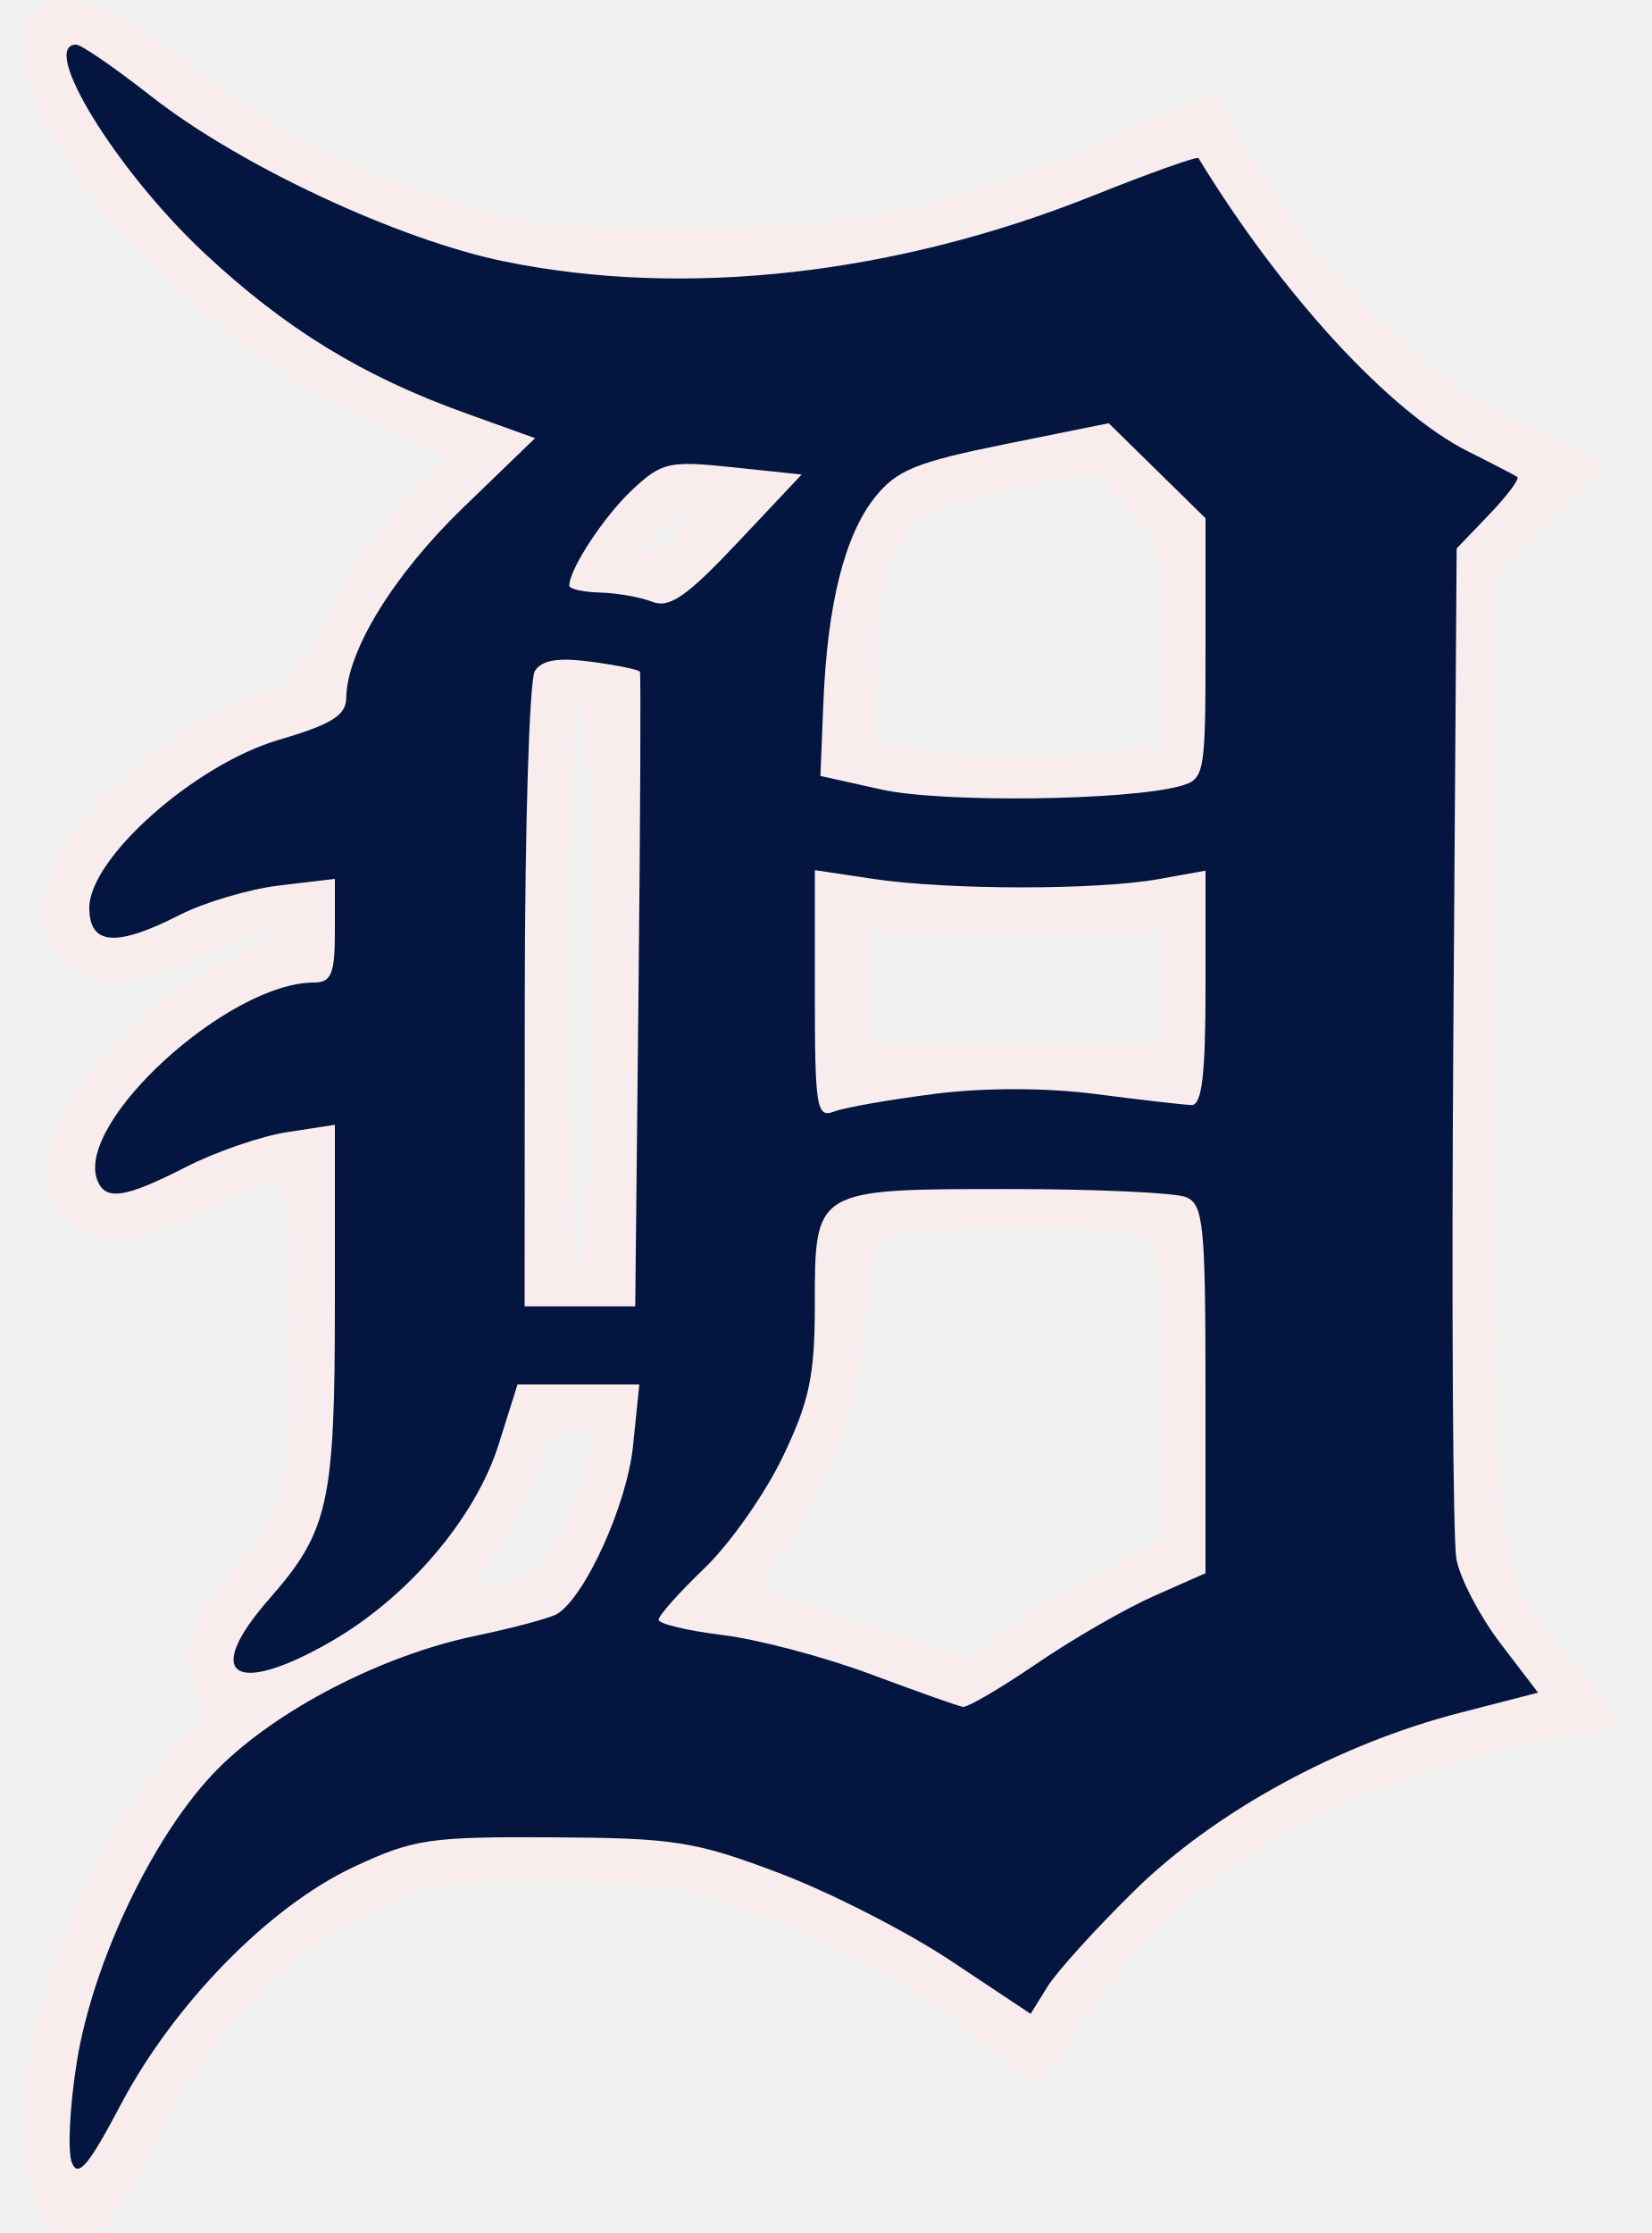
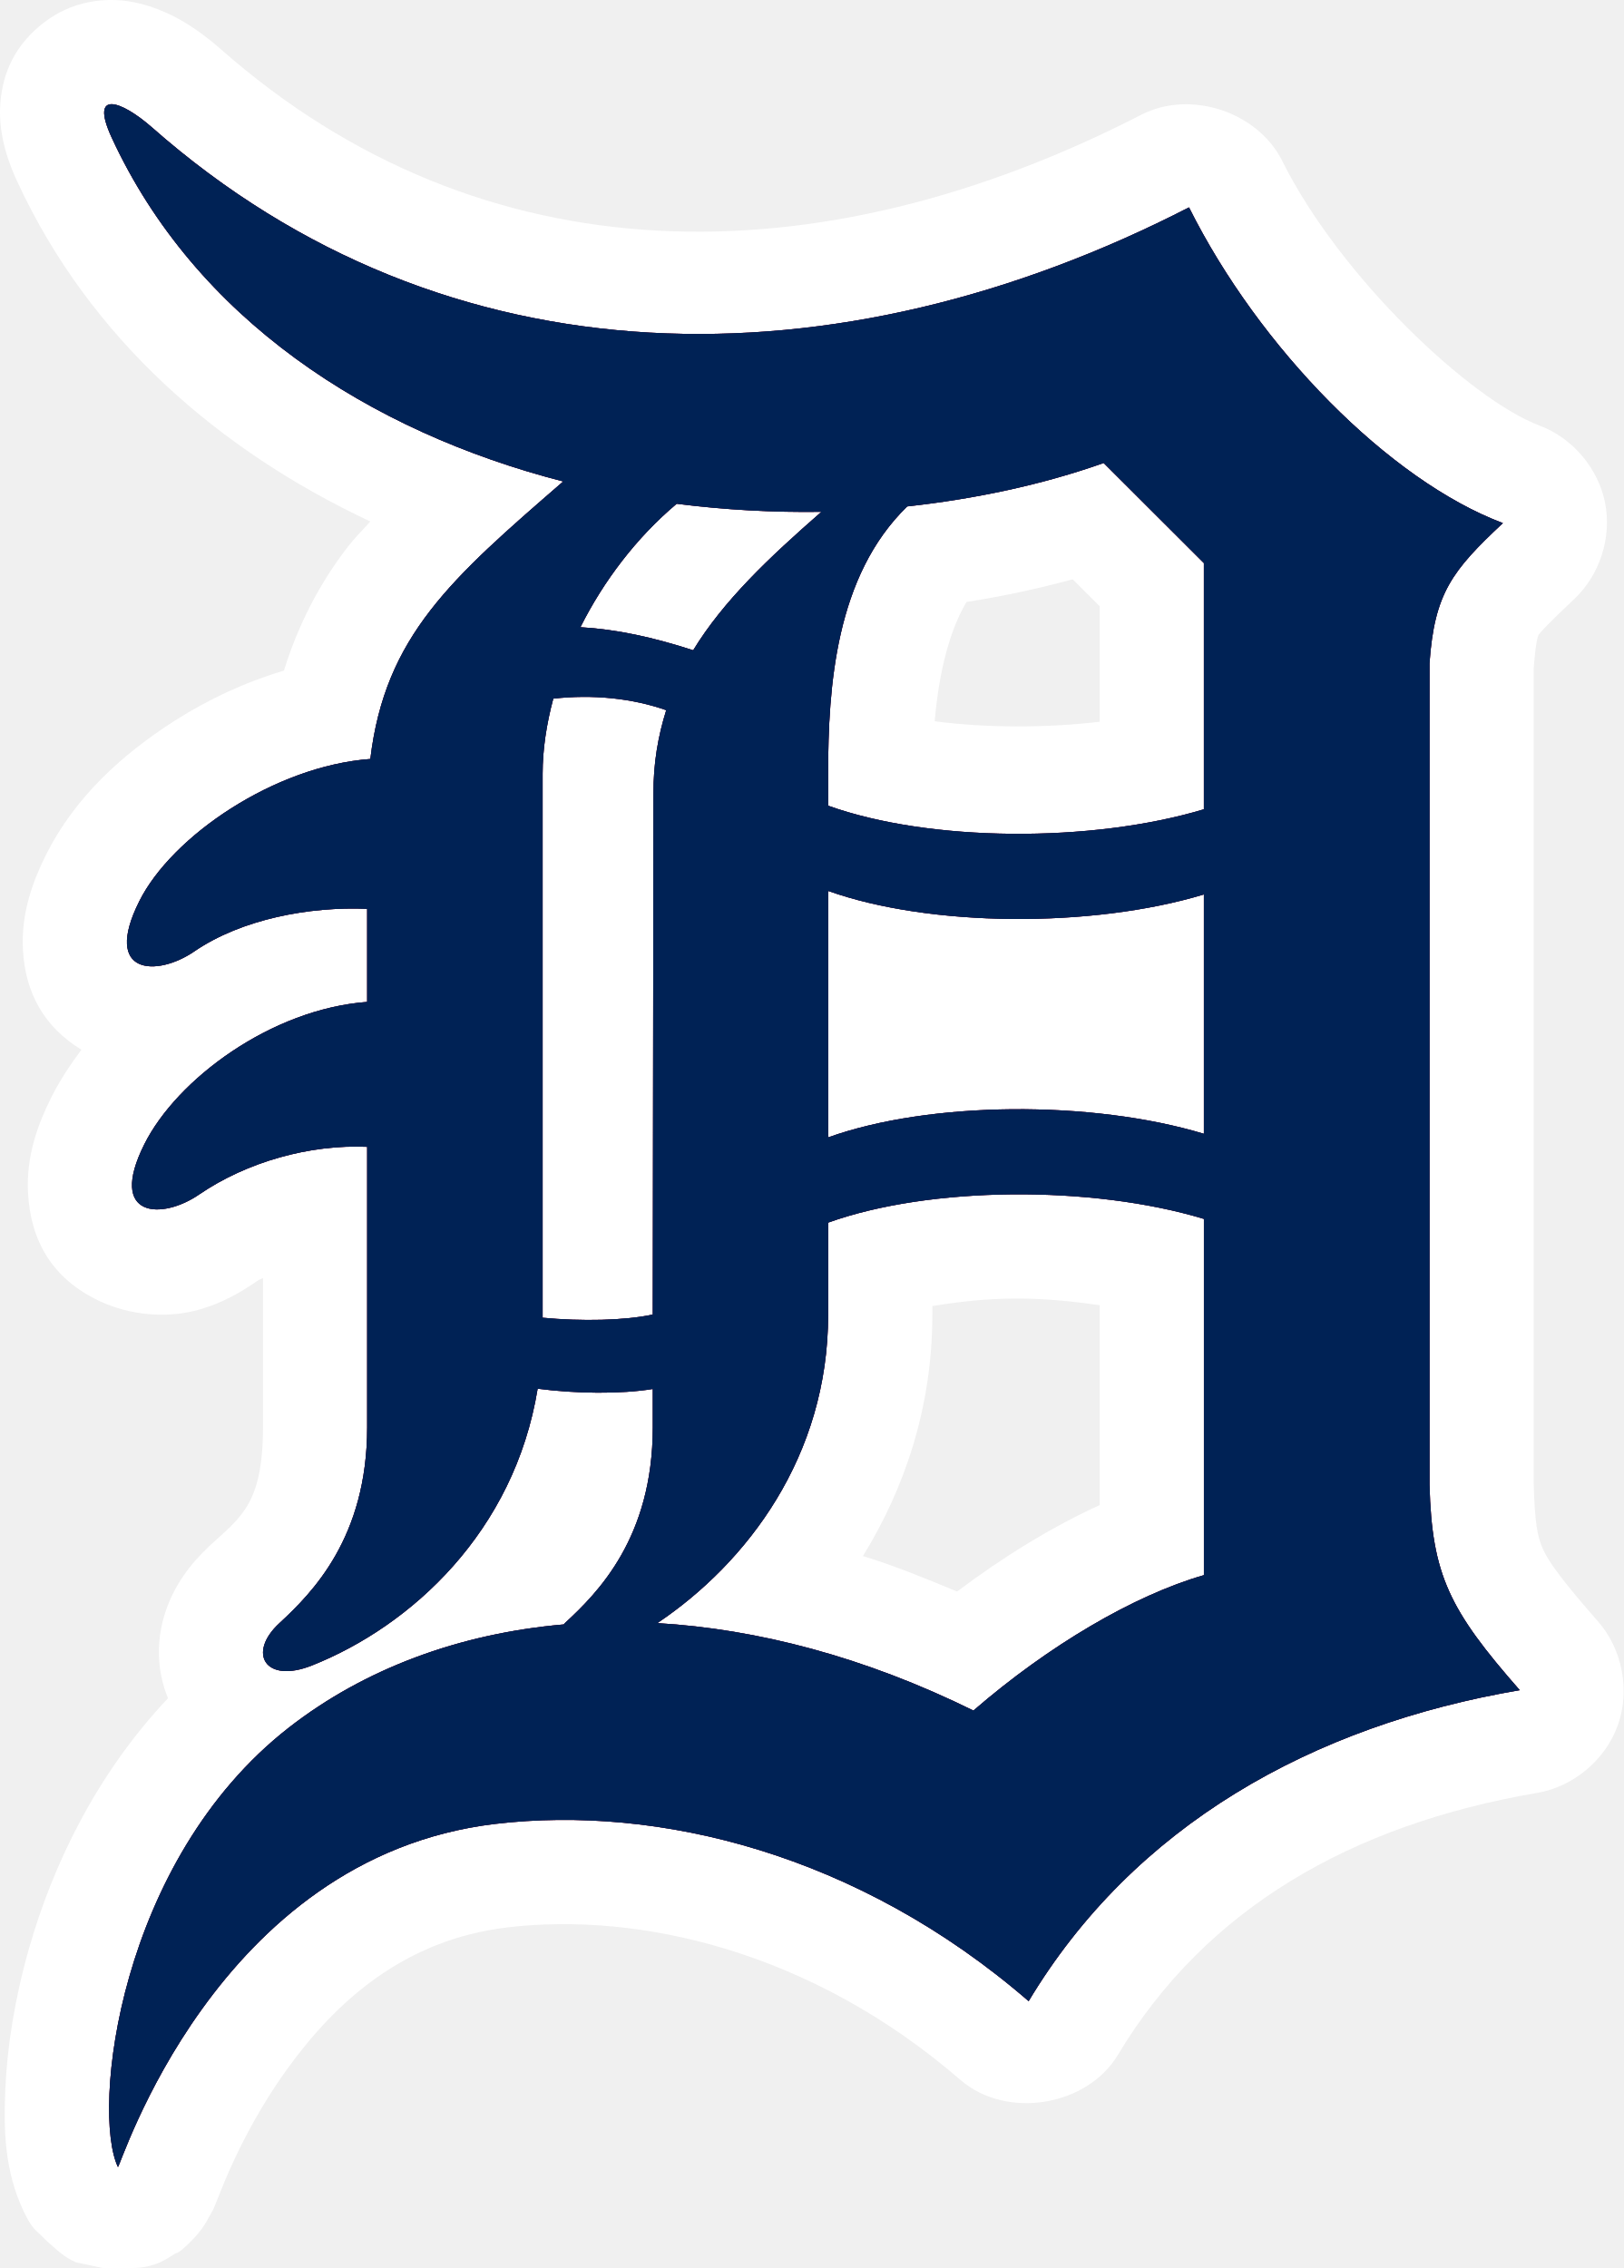
- <svg xmlns="http://www.w3.org/2000/svg" width="52.211mm" height="70.556mm" viewBox="0 0 52.211 70.556" version="1.1" id="svg1" xml:space="preserve">
+ <svg xmlns="http://www.w3.org/2000/svg" viewBox="0 0 193.362 270.113" version="1.1" id="svg1" width="193.362" height="270.113">
  <defs id="defs1" />
-   <g id="layer1" transform="translate(-53.89838,-115.1756)">
-     <g id="g1" transform="translate(-24.77106,2.022128)">
-       <path style="fill:#f8eced" d="m 79.71,182.422 c -1.144,-3.466 1.186,-10.582 4.676,-14.283 0.769,-0.815 0.823,-1.031 0.439,-1.749 -0.55,-1.027 -0.145,-2.215 1.252,-3.671 1.525,-1.59 1.764,-2.622 1.764,-7.608 0,-5.203 0.05,-5.137 -2.822,-3.681 -2.103,1.066 -3.294,1.115 -4.233,0.176 -0.866,-0.866 -0.876,-1.533 -0.047,-3.351 0.811,-1.78 3.133,-3.89 5.472,-4.973 1.217,-0.563 1.461,-0.764 0.749,-0.616 -0.582,0.121 -1.647,0.516 -2.367,0.876 -3.325,1.665 -5.638,-0.376 -4.006,-3.534 0.979,-1.893 5.129,-4.983 6.694,-4.983 0.296,0 0.989,-0.963 1.587,-2.205 0.584,-1.213 1.68,-2.874 2.436,-3.692 l 1.374,-1.488 -2.941,-1.457 c -6.111,-3.027 -12.021,-10.524 -9.938,-12.607 0.835,-0.835 2.154,-0.416 4.653,1.48 2.995,2.273 5.149,3.388 8.691,4.5 2.253,0.707 3.331,0.824 7.399,0.797 5.471,-0.035 8.253,-0.643 13.397,-2.926 l 3.129,-1.389 1.351,2.347 c 1.996,3.468 5.739,7.078 8.654,8.345 l 2.365,1.028 -1.748,1.848 -1.748,1.848 v 15.208 c 0,16.928 -0.133,15.924 2.524,19.076 0.746,0.886 1.357,1.709 1.357,1.83 0,0.121 -0.754,0.329 -1.676,0.462 -2.773,0.4 -6.837,1.815 -9.084,3.162 -2.63,1.577 -4.427,3.28 -6.218,5.895 l -1.387,2.024 -1.95,-1.588 c -2.141,-1.744 -4.917,-3.239 -7.908,-4.258 -1.413,-0.481 -2.948,-0.661 -5.644,-0.661 -3.396,2.5e-4 -3.875,0.086 -5.763,1.037 -2.655,1.337 -5.179,4.108 -6.786,7.448 -1.129,2.348 -1.362,2.616 -2.265,2.616 -0.845,0 -1.074,-0.206 -1.431,-1.287 z m 6.071,-7.265 c 1.206,-1.232 2.813,-2.423 4.057,-3.006 1.899,-0.89 2.392,-0.963 6.294,-0.942 3.85,0.021 4.497,0.123 7.152,1.125 1.605,0.606 4.053,1.855 5.439,2.777 l 2.521,1.676 0.533,-0.86 c 0.293,-0.473 1.532,-1.841 2.754,-3.039 2.546,-2.497 6.442,-4.625 10.282,-5.614 l 2.468,-0.636 -1.19,-1.558 c -0.654,-0.857 -1.281,-2.056 -1.391,-2.665 -0.111,-0.609 -0.154,-8.042 -0.097,-16.518 l 0.105,-15.411 1.033,-1.078 c 0.568,-0.593 0.965,-1.125 0.882,-1.183 -0.083,-0.058 -0.775,-0.417 -1.538,-0.797 -2.47,-1.231 -5.917,-4.977 -8.537,-9.276 -0.039,-0.065 -1.536,0.468 -3.326,1.184 -6.252,2.501 -12.906,3.246 -18.603,2.082 -3.355,-0.685 -8.378,-3.033 -11.159,-5.213 -1.15,-0.902 -2.221,-1.639 -2.381,-1.639 -1.182,0 1.265,3.981 4.046,6.583 2.56,2.395 5.007,3.894 8.263,5.063 l 2.194,0.788 -2.277,2.199 c -2.193,2.119 -3.674,4.528 -3.691,6.004 -0.006,0.556 -0.459,0.838 -2.142,1.333 -2.643,0.777 -5.979,3.735 -5.979,5.302 0,1.187 0.844,1.254 2.86,0.225 0.782,-0.399 2.204,-0.818 3.161,-0.931 l 1.74,-0.206 v 1.637 c 0,1.366 -0.11,1.637 -0.662,1.637 -2.701,0 -7.547,4.419 -6.847,6.243 0.255,0.664 0.874,0.572 2.802,-0.414 0.94,-0.481 2.383,-0.977 3.208,-1.103 l 1.499,-0.23 v 5.701 c 0,6.253 -0.199,7.145 -2.073,9.278 -2.122,2.417 -1.127,3.113 1.937,1.356 2.444,-1.402 4.578,-3.906 5.312,-6.236 l 0.597,-1.895 h 1.925 1.925 l -0.202,1.957 c -0.19,1.839 -1.503,4.742 -2.395,5.293 -0.205,0.127 -1.374,0.44 -2.596,0.696 -2.942,0.615 -6.251,2.323 -8.116,4.188 -1.994,1.994 -3.957,6.065 -4.47,9.272 -0.623,3.89 -0.179,4.324 1.388,1.356 0.715,-1.354 2.198,-3.381 3.296,-4.503 z m 20.405,-9.104 c -1.455,-0.544 -3.559,-1.1 -4.674,-1.237 -1.116,-0.137 -2.028,-0.354 -2.028,-0.484 0,-0.13 0.654,-0.863 1.453,-1.63 0.799,-0.767 1.91,-2.347 2.469,-3.511 0.846,-1.762 1.016,-2.568 1.016,-4.808 3.8e-4,-3.675 -0.027,-3.659 6.139,-3.659 2.735,0 5.251,0.114 5.591,0.254 0.553,0.227 0.617,0.862 0.617,6.069 v 5.815 l -1.634,0.723 c -0.899,0.398 -2.564,1.357 -3.7,2.133 -1.136,0.776 -2.187,1.391 -2.335,1.367 -0.148,-0.024 -1.459,-0.488 -2.914,-1.032 z m 7.673,-3.475 1.499,-0.755 v -4.718 c 0,-3.976 -0.088,-4.751 -0.558,-4.932 -0.704,-0.27 -6.773,-0.273 -7.778,-0.003 -0.644,0.173 -0.786,0.558 -0.998,2.712 -0.287,2.917 -1.159,5.426 -2.493,7.175 -0.519,0.68 -0.888,1.268 -0.82,1.307 0.068,0.038 1.553,0.545 3.299,1.125 l 3.175,1.056 1.587,-1.106 c 0.873,-0.609 2.262,-1.446 3.087,-1.861 z M 95.255,144.639 c 0.003,-5.384 0.146,-10.011 0.317,-10.282 0.222,-0.351 0.737,-0.435 1.788,-0.294 0.812,0.109 1.503,0.251 1.535,0.316 0.032,0.065 0.012,4.603 -0.045,10.084 l -0.104,9.966 h -1.748 -1.748 z m 2.111,-0.441 c 0,-5.644 -0.127,-8.819 -0.353,-8.819 -0.226,0 -0.353,3.175 -0.353,8.819 0,5.644 0.127,8.819 0.353,8.819 0.226,0 0.353,-3.175 0.353,-8.819 z m 7.056,0.378 v -3.93 l 1.852,0.277 c 2.358,0.352 7.052,0.356 8.996,0.008 l 1.499,-0.269 v 3.708 c 0,2.737 -0.115,3.705 -0.441,3.697 -0.243,-0.006 -1.594,-0.161 -3.003,-0.344 -2.418,-0.314 -6.803,-0.023 -8.298,0.55 -0.55,0.211 -0.606,-0.128 -0.606,-3.698 z m 10.936,-0.194 v -1.772 h -4.586 -4.586 v 1.787 1.787 l 4.586,-0.015 4.586,-0.015 z m -8.819,-6.279 -1.94,-0.431 0.092,-2.293 c 0.126,-3.131 0.672,-5.308 1.631,-6.512 0.682,-0.856 1.31,-1.112 4.097,-1.675 l 3.291,-0.665 1.53,1.501 1.53,1.501 v 4.119 c 0,3.97 -0.029,4.127 -0.794,4.342 -1.655,0.465 -7.538,0.536 -9.437,0.114 z m 6.651,-1.187 2.168,-0.227 v -3.196 c 0,-3.079 -0.039,-3.236 -1.067,-4.297 l -1.067,-1.101 -2.719,0.58 c -2.452,0.523 -2.787,0.696 -3.411,1.764 -0.503,0.861 -0.697,1.866 -0.711,3.68 l -0.02,2.496 1.411,0.215 c 2.117,0.322 3.037,0.337 5.416,0.088 z m -13.905,-4.748 c -0.376,-0.147 -1.12,-0.279 -1.653,-0.292 -0.534,-0.014 -0.97,-0.112 -0.97,-0.219 0,-0.523 1.105,-2.201 1.997,-3.033 0.931,-0.868 1.156,-0.918 3.174,-0.706 l 2.173,0.228 -2.019,2.144 c -1.607,1.707 -2.158,2.09 -2.702,1.877 z m 1.092,-2.717 c -0.237,-0.237 -1.245,0.643 -1.245,1.087 0,0.2 0.318,0.076 0.708,-0.276 0.389,-0.352 0.631,-0.717 0.538,-0.811 z m -4.618,33.115 c 0.609,-0.673 1.563,-2.958 1.593,-3.816 0.009,-0.243 -0.289,-0.441 -0.662,-0.441 -0.464,0 -0.75,0.329 -0.907,1.047 -0.126,0.576 -0.615,1.615 -1.086,2.309 -0.471,0.694 -0.856,1.334 -0.856,1.423 0,0.448 1.381,0.073 1.919,-0.521 z" id="path3" />
-       <path style="fill:#041640" d="m 80.938,181.479 c -0.136,-0.354 -0.064,-1.782 0.159,-3.175 0.514,-3.207 2.476,-7.278 4.47,-9.272 1.865,-1.865 5.174,-3.573 8.116,-4.188 1.223,-0.256 2.391,-0.569 2.596,-0.696 0.892,-0.551 2.205,-3.454 2.395,-5.293 l 0.202,-1.957 h -1.925 -1.925 l -0.597,1.895 c -0.734,2.33 -2.868,4.834 -5.312,6.236 -3.064,1.757 -4.059,1.061 -1.937,-1.356 1.873,-2.134 2.073,-3.025 2.073,-9.278 v -5.701 l -1.499,0.23 c -0.825,0.126 -2.268,0.623 -3.208,1.103 -1.928,0.986 -2.548,1.078 -2.802,0.414 -0.7,-1.825 4.146,-6.243 6.847,-6.243 0.553,0 0.662,-0.271 0.662,-1.637 v -1.637 l -1.74,0.206 c -0.957,0.113 -2.379,0.532 -3.161,0.931 -2.016,1.029 -2.86,0.962 -2.86,-0.225 0,-1.567 3.336,-4.525 5.979,-5.302 1.683,-0.494 2.135,-0.776 2.142,-1.333 0.017,-1.477 1.498,-3.886 3.691,-6.004 l 2.277,-2.199 -2.194,-0.788 c -3.256,-1.169 -5.703,-2.668 -8.263,-5.063 -2.781,-2.602 -5.228,-6.583 -4.046,-6.583 0.16,0 1.232,0.738 2.381,1.639 2.781,2.181 7.805,4.528 11.159,5.213 5.697,1.164 12.351,0.419 18.603,-2.082 1.79,-0.716 3.287,-1.249 3.326,-1.184 2.619,4.299 6.067,8.045 8.537,9.276 0.763,0.38 1.455,0.739 1.538,0.797 0.083,0.058 -0.314,0.591 -0.882,1.183 l -1.033,1.078 -0.105,15.411 c -0.058,8.476 -0.014,15.909 0.097,16.518 0.111,0.609 0.737,1.808 1.391,2.665 l 1.19,1.558 -2.468,0.636 c -3.84,0.989 -7.736,3.116 -10.282,5.614 -1.221,1.198 -2.461,2.566 -2.754,3.039 l -0.533,0.86 -2.521,-1.676 c -1.386,-0.922 -3.834,-2.171 -5.439,-2.777 -2.655,-1.002 -3.301,-1.103 -7.152,-1.125 -3.902,-0.022 -4.394,0.052 -6.294,0.942 -2.658,1.245 -5.671,4.322 -7.353,7.509 -1.02,1.933 -1.353,2.324 -1.547,1.819 z m 30.497,-15.761 c 1.136,-0.776 2.802,-1.736 3.7,-2.133 l 1.634,-0.723 v -5.815 c 0,-5.207 -0.065,-5.842 -0.617,-6.069 -0.34,-0.139 -2.855,-0.254 -5.591,-0.254 -6.166,0 -6.139,-0.016 -6.139,3.659 -2.3e-4,2.24 -0.171,3.046 -1.016,4.808 -0.559,1.164 -1.67,2.744 -2.469,3.511 -0.799,0.767 -1.453,1.501 -1.453,1.63 0,0.13 0.913,0.347 2.028,0.484 1.116,0.137 3.219,0.693 4.674,1.237 1.455,0.544 2.767,1.008 2.914,1.032 0.148,0.024 1.198,-0.591 2.335,-1.367 z M 98.85,144.463 c 0.057,-5.481 0.077,-10.019 0.045,-10.084 -0.032,-0.065 -0.723,-0.207 -1.535,-0.316 -1.051,-0.141 -1.566,-0.056 -1.788,0.294 -0.171,0.271 -0.314,4.898 -0.317,10.282 l -0.005,9.79 h 1.748 1.748 z m 9.349,3.254 c 1.584,-0.201 3.545,-0.198 5.127,0.008 1.409,0.183 2.76,0.338 3.003,0.344 0.326,0.008 0.441,-0.96 0.441,-3.697 v -3.708 l -1.499,0.269 c -1.944,0.348 -6.638,0.344 -8.996,-0.008 l -1.852,-0.277 v 3.93 c 0,3.57 0.056,3.909 0.606,3.698 0.333,-0.128 1.76,-0.379 3.171,-0.558 z m 7.777,-9.728 c 0.765,-0.215 0.794,-0.372 0.794,-4.342 v -4.119 l -1.53,-1.501 -1.53,-1.501 -3.291,0.665 c -2.787,0.563 -3.415,0.82 -4.097,1.675 -0.96,1.204 -1.505,3.381 -1.631,6.512 l -0.092,2.293 1.94,0.431 c 1.899,0.422 7.782,0.351 9.437,-0.114 z M 101.833,127.918 c -2.019,-0.212 -2.244,-0.162 -3.174,0.706 -0.892,0.832 -1.997,2.51 -1.997,3.033 0,0.107 0.437,0.205 0.97,0.219 0.534,0.014 1.278,0.145 1.653,0.292 0.544,0.213 1.095,-0.17 2.702,-1.877 l 2.019,-2.144 z" id="path1" />
-     </g>
+   <g fill="#FFF" id="g4" style="fill:#ff0000" transform="translate(12.40278,12.40789)">
+     <path id="path4" style="fill:#ffffff" d="m 1.484,-12.395 c -2.564,-0.109 -6.038,0.405 -9.25,3.15 -3.347,2.861 -4.365,6.184 -4.596,9.139 -0.308,3.94 1.174,7.495 1.969,9.229 a 8.034,8.034 0 0 0 0.01,0.021 c 0.002,0.004 0.004,0.006 0.006,0.01 8.728,18.927 24.263,32.187 42.076,40.545 -0.893,1.003 -1.847,1.938 -2.678,3.012 -3.341,4.321 -5.911,9.267 -7.611,14.75 -4.659,1.386 -9.025,3.434 -12.957,5.938 -6.342,4.037 -11.981,9.199 -15.371,15.986 -1.582,3.165 -2.973,6.961 -2.756,11.262 0.261,5.175 2.51,9.247 6.967,11.961 -1.358,1.829 -2.609,3.719 -3.609,5.721 -1.583,3.166 -2.972,6.963 -2.754,11.266 0.293,5.791 2.904,10.313 8.537,12.959 3.724,1.749 7.949,1.977 11.266,1.16 3.269,-0.805 5.689,-2.315 7.58,-3.621 a 8.034,8.034 0 0 0 0.018,-0.004 c 0.158,-0.108 0.414,-0.182 0.584,-0.287 v 17.785 c 0,9.259 -2.744,10.759 -6.449,14.193 a 8.034,8.034 0 0 0 -0.018,0.035 c -2.09,1.931 -4.143,4.575 -5.205,7.928 -0.976,3.082 -1.064,6.63 0.363,10.104 -8.599,9.108 -13.729,19.937 -16.527,29.709 -1.735,6.061 -2.628,11.782 -2.846,16.842 -0.204,4.738 -0.137,9.669 2.195,14.586 a 8.034,8.034 0 0 0 0.012,0.025 c 1.004,2.098 1.462,2.206 1.902,2.666 0.44,0.46 0.816,0.805 1.16,1.115 0.344,0.311 0.648,0.573 0.879,0.768 0.115,0.097 0.213,0.179 0.285,0.238 0.036,0.03 0.066,0.054 0.09,0.074 0.012,0.01 0.022,0.018 0.033,0.027 8.571e-4,7e-4 0.003,0.001 0.004,0.002 a 8.034,8.034 0 0 0 1.836,1.125 c 0,0 3.192,0.682 3.205,0.682 0.013,6e-5 0.019,-2e-5 0.025,0 0.013,3e-5 0.025,-2e-5 0.039,0 0.029,3e-5 0.068,-3e-5 0.117,0 0.099,5e-5 0.239,-4e-5 0.406,0 0.334,7e-5 0.778,-1e-5 1.223,0 0.445,10e-6 0.888,7e-5 1.223,0 0.167,-4e-5 0.307,6e-5 0.406,0 0.05,-3e-5 0.089,4e-5 0.119,0 0.01,-1e-5 0.018,2e-5 0.027,0 a 8.034,8.034 0 0 0 3.283,-0.701 c 0,0 0.901,-0.473 0.914,-0.48 0.013,-0.008 0.016,-0.013 0.021,-0.016 0.01,-0.006 0.018,-0.009 0.025,-0.014 0.016,-0.01 0.034,-0.022 0.055,-0.035 0.042,-0.026 0.096,-0.06 0.162,-0.102 0.132,-0.083 0.306,-0.193 0.506,-0.324 0.4,-0.262 0.224,0.205 1.99,-1.543 0.566,-0.56 1.114,-1.259 1.264,-1.461 0.662,-0.897 1.769,-3.164 1.225,-2.035 v -0.002 c 0.225,-0.466 0.431,-0.979 0.443,-1.01 0.172,-0.424 0.305,-0.774 0.475,-1.199 0.351,-0.883 0.844,-2.09 1.529,-3.582 1.367,-2.975 3.497,-7.038 6.396,-11.068 5.827,-8.099 13.94,-15.525 26.336,-16.998 15.77,-1.858 36.234,2.849 53.932,18.17 5.453,4.721 15.051,3.188 18.762,-2.996 a 8.034,8.034 0 0 0 0,-0.002 c 10.433,-17.396 27.801,-27.419 49.928,-31.189 4.325,-0.737 8.14,-3.945 9.607,-8.08 1.468,-4.135 0.531,-9.031 -2.361,-12.33 a 8.034,8.034 0 0 0 -0.002,-0.002 c -4.019,-4.583 -5.815,-6.98 -6.531,-8.549 -0.713,-1.56 -1.009,-3.238 -1.135,-7.969 V 67.219 c 0.238,-3.152 0.479,-3.829 0.596,-4.031 0.121,-0.21 1.23,-1.442 4.213,-4.232 h -0.002 c 3.066,-2.868 4.514,-7.365 3.695,-11.482 -0.818,-4.118 -3.875,-7.718 -7.805,-9.195 -8.21,-3.087 -23.727,-17.656 -30.645,-31.525 a 8.034,8.034 0 0 0 0,-0.004 C 137.374,0.892 129.345,-1.737 123.523,1.254 85.018,21.041 45.021,20.894 13.881,-6.559 a 8.034,8.034 0 0 0 -0.023,-0.021 C 12.528,-7.746 11.061,-8.869 9.398,-9.855 8.411,-10.441 5.14,-12.239 1.484,-12.395 Z m 113.859,68.98 3.215,3.211 v 13.756 c -6.451,0.76 -13.597,0.734 -19.65,-0.057 0.49,-5.743 1.761,-10.829 3.791,-14.211 4.296,-0.673 8.509,-1.578 12.645,-2.699 z m -7.133,85.66 c 3.516,-0.033 6.988,0.307 10.352,0.793 v 23.803 c -5.766,2.641 -11.472,6.152 -16.986,10.301 -3.743,-1.561 -7.485,-3.091 -11.215,-4.227 4.958,-8.035 8.268,-17.719 8.268,-28.738 v -1.033 c 3.011,-0.5 6.197,-0.867 9.582,-0.898 z" />
+     <path d="M 157.836,164.452 V 66.587 c 0.583,-8.34 2.687,-11.033 8.74,-16.695 C 153.056,44.809 137.533,29.007 129.196,12.29 87.402,33.767 40.86,33.767 5.675,2.748 2.167,-0.328 -1.8,-1.902 0.884,3.95 10.836,25.54 31.48,38.97 54.67,44.933 41.323,56.497 33.457,63.333 31.7,77.983 20.296,78.823 8.05,87.186 4.182,94.93 c -4.42,8.84 2.124,9.02 6.554,5.973 5.662,-3.866 13.73,-5.36 20.585,-5.07 v 11.084 c -11.424,0.85 -22.668,9.21 -26.537,16.956 -4.42,8.84 2.126,9.033 6.555,5.963 5.66,-3.86 13.128,-5.963 19.983,-5.66 v 33.41 c 0,13.14 -6.55,19.704 -10.422,23.293 -3.9,3.566 -1.744,7.302 3.87,5.058 11.803,-4.7 24.072,-15.913 26.855,-32.953 4.493,0.592 9.903,0.662 13.712,0.032 v 4.57 c 0,13.138 -6.554,19.703 -10.444,23.292 -0.06,0.047 -0.1,0.097 -0.147,0.177 -12.54,1.092 -23.784,5.32 -32.722,12.267 C 1.638,209.21 -1.51,239.044 1.638,245.67 c 0.198,0.42 11.484,-36.89 44.956,-40.858 19.384,-2.284 43.196,3.534 63.503,21.114 12.525,-20.885 33.723,-32.82 58.486,-37.04 -8.358,-9.53 -10.466,-13.7 -10.746,-24.434 z m -26.87,-109.8 v 29.324 c -13.378,4.028 -32.698,3.9 -44.747,-0.43 v -3.82 c 0,-10.36 0.884,-23.53 9.42,-31.82 8.16,-0.9 16.078,-2.583 23.393,-5.17 l 11.934,11.917 z M 86.22,93.7 c 12.047,4.3 31.368,4.46 44.747,0.42 v 28.503 c -13.38,-4.038 -32.7,-3.898 -44.748,0.43 V 93.7 Z M 85.418,48.55 c -6.273,5.484 -11.665,10.584 -15.27,16.486 -4.77,-1.552 -9.16,-2.505 -13.43,-2.746 2.773,-5.532 6.713,-10.712 11.466,-14.7 5.72,0.73 11.503,1.042 17.234,0.96 z m -33.2,95.98 V 79.727 c 0,-2.853 0.45,-5.873 1.27,-8.928 4.723,-0.532 9.42,-0.042 13.45,1.374 -0.96,3.047 -1.543,6.302 -1.52,9.98 l -0.082,61.997 c -3.347,0.722 -8.51,0.82 -13.12,0.38 z m 51.303,46.785 C 90.56,184.928 77.803,181.6 65.88,180.9 76.582,173.713 86.22,161.024 86.22,144.177 v -10.973 c 12.05,-4.34 31.37,-4.49 44.75,-0.442 v 42.425 c -8.348,2.405 -18.49,8.378 -27.447,16.126 z" id="path3" style="fill:#ff0000" />
+   </g>
+   <g fill="#FFF" id="g1" style="fill:#002255" transform="translate(12.40278,12.40789)">
+     <path d="M 157.836,164.452 V 66.587 c 0.583,-8.34 2.687,-11.033 8.74,-16.695 C 153.056,44.809 137.533,29.007 129.196,12.29 87.402,33.767 40.86,33.767 5.675,2.748 2.167,-0.328 -1.8,-1.902 0.884,3.95 10.836,25.54 31.48,38.97 54.67,44.933 41.323,56.497 33.457,63.333 31.7,77.983 20.296,78.823 8.05,87.186 4.182,94.93 c -4.42,8.84 2.124,9.02 6.554,5.973 5.662,-3.866 13.73,-5.36 20.585,-5.07 v 11.084 c -11.424,0.85 -22.668,9.21 -26.537,16.956 -4.42,8.84 2.126,9.033 6.555,5.963 5.66,-3.86 13.128,-5.963 19.983,-5.66 v 33.41 c 0,13.14 -6.55,19.704 -10.422,23.293 -3.9,3.566 -1.744,7.302 3.87,5.058 11.803,-4.7 24.072,-15.913 26.855,-32.953 4.493,0.592 9.903,0.662 13.712,0.032 v 4.57 c 0,13.138 -6.554,19.703 -10.444,23.292 -0.06,0.047 -0.1,0.097 -0.147,0.177 -12.54,1.092 -23.784,5.32 -32.722,12.267 C 1.638,209.21 -1.51,239.044 1.638,245.67 c 0.198,0.42 11.484,-36.89 44.956,-40.858 19.384,-2.284 43.196,3.534 63.503,21.114 12.525,-20.885 33.723,-32.82 58.486,-37.04 -8.358,-9.53 -10.466,-13.7 -10.746,-24.434 z m -26.87,-109.8 v 29.324 c -13.378,4.028 -32.698,3.9 -44.747,-0.43 v -3.82 c 0,-10.36 0.884,-23.53 9.42,-31.82 8.16,-0.9 16.078,-2.583 23.393,-5.17 l 11.934,11.917 z M 86.22,93.7 c 12.047,4.3 31.368,4.46 44.747,0.42 v 28.503 c -13.38,-4.038 -32.7,-3.898 -44.748,0.43 V 93.7 Z M 85.418,48.55 c -6.273,5.484 -11.665,10.584 -15.27,16.486 -4.77,-1.552 -9.16,-2.505 -13.43,-2.746 2.773,-5.532 6.713,-10.712 11.466,-14.7 5.72,0.73 11.503,1.042 17.234,0.96 z m -33.2,95.98 V 79.727 c 0,-2.853 0.45,-5.873 1.27,-8.928 4.723,-0.532 9.42,-0.042 13.45,1.374 -0.96,3.047 -1.543,6.302 -1.52,9.98 l -0.082,61.997 c -3.347,0.722 -8.51,0.82 -13.12,0.38 z m 51.303,46.785 C 90.56,184.928 77.803,181.6 65.88,180.9 76.582,173.713 86.22,161.024 86.22,144.177 v -10.973 c 12.05,-4.34 31.37,-4.49 44.75,-0.442 v 42.425 c -8.348,2.405 -18.49,8.378 -27.447,16.126 z" id="path1" style="fill:#002255" />
+     <path d="M 157.836,164.452 V 66.587 c 0.583,-8.34 2.687,-11.033 8.74,-16.695 C 153.056,44.809 137.533,29.007 129.196,12.29 87.402,33.767 40.86,33.767 5.675,2.748 2.167,-0.328 -1.8,-1.902 0.884,3.95 10.836,25.54 31.48,38.97 54.67,44.933 41.323,56.497 33.457,63.333 31.7,77.983 20.296,78.823 8.05,87.186 4.182,94.93 c -4.42,8.84 2.124,9.02 6.554,5.973 5.662,-3.866 13.73,-5.36 20.585,-5.07 v 11.084 c -11.424,0.85 -22.668,9.21 -26.537,16.956 -4.42,8.84 2.126,9.033 6.555,5.963 5.66,-3.86 13.128,-5.963 19.983,-5.66 v 33.41 c 0,13.14 -6.55,19.704 -10.422,23.293 -3.9,3.566 -1.744,7.302 3.87,5.058 11.803,-4.7 24.072,-15.913 26.855,-32.953 4.493,0.592 9.903,0.662 13.712,0.032 v 4.57 c 0,13.138 -6.554,19.703 -10.444,23.292 -0.06,0.047 -0.1,0.097 -0.147,0.177 -12.54,1.092 -23.784,5.32 -32.722,12.267 C 1.638,209.21 -1.51,239.044 1.638,245.67 c 0.198,0.42 11.484,-36.89 44.956,-40.858 19.384,-2.284 43.196,3.534 63.503,21.114 12.525,-20.885 33.723,-32.82 58.486,-37.04 -8.358,-9.53 -10.466,-13.7 -10.746,-24.434 z m -26.87,-109.8 v 29.324 c -13.378,4.028 -32.698,3.9 -44.747,-0.43 v -3.82 c 0,-10.36 0.884,-23.53 9.42,-31.82 8.16,-0.9 16.078,-2.583 23.393,-5.17 l 11.934,11.917 z M 86.22,93.7 c 12.047,4.3 31.368,4.46 44.747,0.42 v 28.503 c -13.38,-4.038 -32.7,-3.898 -44.748,0.43 V 93.7 Z M 85.418,48.55 c -6.273,5.484 -11.665,10.584 -15.27,16.486 -4.77,-1.552 -9.16,-2.505 -13.43,-2.746 2.773,-5.532 6.713,-10.712 11.466,-14.7 5.72,0.73 11.503,1.042 17.234,0.96 z m -33.2,95.98 V 79.727 c 0,-2.853 0.45,-5.873 1.27,-8.928 4.723,-0.532 9.42,-0.042 13.45,1.374 -0.96,3.047 -1.543,6.302 -1.52,9.98 l -0.082,61.997 c -3.347,0.722 -8.51,0.82 -13.12,0.38 z m 51.303,46.785 C 90.56,184.928 77.803,181.6 65.88,180.9 76.582,173.713 86.22,161.024 86.22,144.177 v -10.973 c 12.05,-4.34 31.37,-4.49 44.75,-0.442 v 42.425 c -8.348,2.405 -18.49,8.378 -27.447,16.126 z" id="path2" style="fill:#002255" />
  </g>
</svg>
